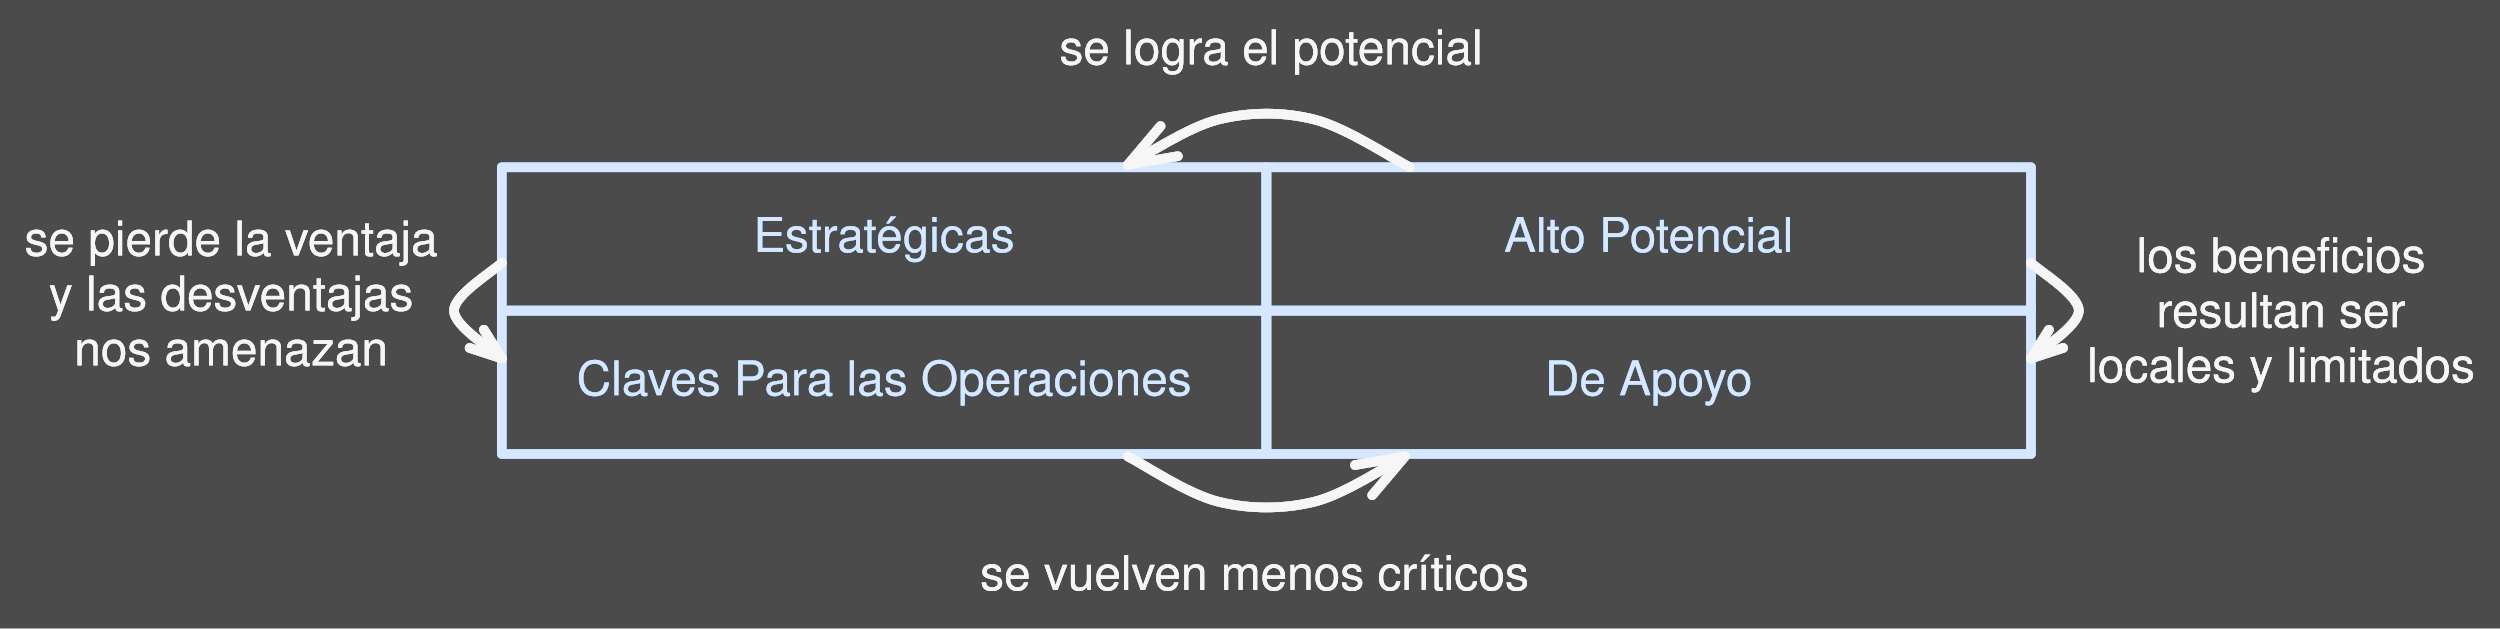
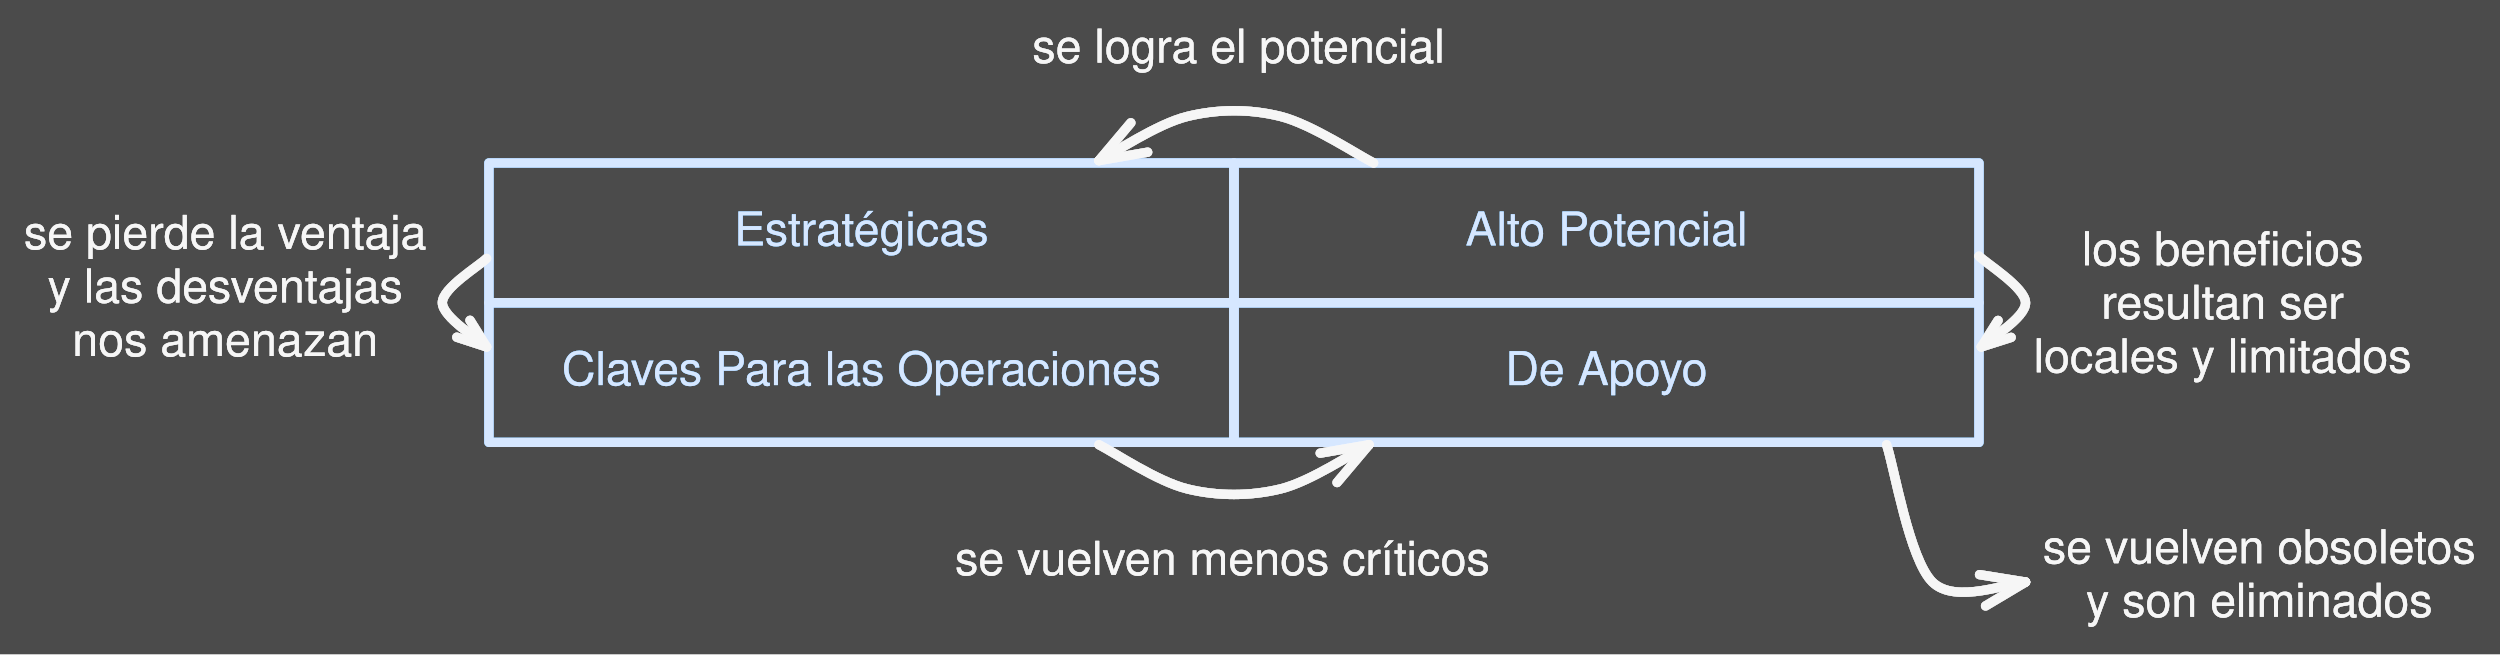
- <svg xmlns="http://www.w3.org/2000/svg" version="1.1" viewBox="0 0 1046.285 263" width="1046.285" height="263" filter="invert(93%) hue-rotate(180deg)" class="excalidraw-svg">
+ <svg xmlns="http://www.w3.org/2000/svg" version="1.1" viewBox="0 0 1073.787 281" width="1073.787" height="281" filter="invert(93%) hue-rotate(180deg)" class="excalidraw-svg">
  
-   eyJ2ZXJzaW9uIjoiMSIsImVuY29kaW5nIjoiYnN0cmluZyIsImNvbXByZXNzZWQiOnRydWUsImVuY29kZWQiOiJ4nO1cXNtS28hcdTAwMTZ9z1e4mNfg6ftl3lxit8AwQGE4XHUwMDE5cjKVaqzGVlx1MDAxMJIjyYCZylx1MDAwN83DfMX82GnJRpJlyZZjyyinxlSlcPeWtNW9115rdzf5802rtVx1MDAxNY5cdTAwMDZ665fWln7qKse2fPW49TZqf9B+YHuu6ULx98BcdTAwMWL63dhSXHJcdTAwMDa//Pyzd1x1MDAxM9iWrdz2vTW+QDv6XrthYEz+a763Wn/G/2ZcdTAwMWXh626o3J6j41x1MDAwYuKu9ClcdTAwMTDAfOup58ZPhFQgJjhFNLGwXUs/xc6I9GZ2sGecXGK1ZTpulVx1MDAxM+i0J2raXG4/kqvO4eDi+cTtfWaCWOpcXIH08lvbcTrhyIl9XHI8M1x1MDAxOGlfXHUwMDEw+t6d/mBbYd/0klxce9lVvjfs9V1cdTAwMWREY1x1MDAwMpJWb6C6djiK3zltXHUwMDFkXHUwMDBmTNYuer9tKGVbZj9Jd3SDbUxAzpddz/H8yJefoOSwi1JvblT3rmdcXHKtxCb0lVx1MDAxYlxmlG/mLbV7nLwlRqBccrJcdTAwMWaWmPS13euHxoZlXHUwMDFlr+OBR1x1MDAxMJnpXHUwMDEyXHUwMDAwptNcdTAwMTk9dHBkxZHxRzrcvrrXR9El7tBxsmPmWpMxm+q4iTr280GWXHK0zFTjs1x1MDAwM79/8Xvn/rP7eXe0+3Dyef/mffKKU1GpfN973Ep6vr2dd1/Vg7854vD29PDwXHUwMDFjjkZcdTAwMTdfXHUwMDBmXHUwMDBlj6+q3XfyWzpcdTAwMDDDgaXGwVxuOaJcYkEshKRpbDm2e5dcdTAwMWZcdTAwMDTH696l8f0m4/BcZtpC/Vx1MDAxNFx1MDAxNlx1MDAwMY3TMpwhKlx1MDAwNVx1MDAwM7hcdTAwMTBmsjrMsDo5Ys9cdTAwMDdB05FcdTAwMDVgmyDKXHUwMDA1RCRcdTAwMDKWYDloIdimtYFcdTAwMGJcItRcdTAwMTZcdTAwMTRSllx1MDAxOe1cdTAwMDRVXGLnUYVcdDSTwyWtXHUwMDFiVHPCXHUwMDEzXGJcdTAwMDJcdTAwMDRfXCI8U688N+zYz3GMganWXHUwMDAzdW87o1x1MDAxN5JcdTAwMTnHb1x1MDAxNLdm+Hac0Gude6F2u7ZyMlOvXHUwMDFlL1x1MDAxN5hEt9hx7F5cdTAwMTTuW13zatqfQkJoXHUwMDFirktcZu5ty8pyUtf4pWxX+7Pj6Pl2z3aVs8hcdTAwMDE1XGa9XHUwMDBiXHUwMDFkjF859Ic6O2r6/cs8wzakczE8lzE5yTe+XHUwMDAwXHUwMDE5Y04lkyCdrFx1MDAxNMg71YHcvTi9cv3rj1heipPe1Vx1MDAxZFx1MDAxZrLR+4ajmmZcdTAwMDKsuVxmySlFnKTTs1GGLCSIzLR/7Vx1MDAwZn97vOh8qMqJdXFtr399eXT69dezbXDmdnr9vf7V7sHauJZcdTAwMTh84Cws6+BaXCLLIFxuXHUwMDA1MV5cYsZgXHUwMDAxRt9Vx2gyWc2GpaGvNkWEQFx1MDAwMrKMt1x0ooWwXHKIMJJcdTAwMTRWo1poXCKDXHUwMDEzXHUwMDA2qKxcdTAwMWKe87iWXGLEN8e1+2bUVfjPXz1DjEEh1ZZYrJNpXHUwMDE38U2efEtcXNpcZveWimiIXHUwMDAxw1JSXFxcdTAwMDTs3erA3lx1MDAxM7fbdo9cdTAwMWXbrL8z+KpcdTAwMWbfOedcbjVcdTAwMWPlM+Rr6sCGkS81KVx1MDAxN1Aga1x1MDAwN/f3cW/vwFx1MDAxNlx1MDAwN+Ddf6pyZHD9xdtcdK/3Tk9cdTAwMGaPhu/PPNxcdTAwMWR2jv/l3lxiolx1MDAwMpVBlGIjjYnEXHUwMDA1XHUwMDAw3atcdTAwMGXQZKqajUlcImSbXHUwMDAyJjCVmOeYXHUwMDE3sTqZXHUwMDE3UdlcdTAwMDZcdTAwMTAzXHUwMDBlXHUwMDA1r8S8XGJcdTAwMTDMsHG49qWjeczLXHUwMDAxzJRcZnUz766jXHUwMDFldNA6V75qOSponVxytG9m1zOvUcjDlezXyspcdTAwMGKIKM/KlVx1MDAxY9xcZkezfGPC0YgyhIlcdTAwMTRFXHUwMDFjvV89XHUwMDA18Kdjfocvrs6fxO5Jxz/uWvxENzxcdTAwMWYsWFBuXHUwMDFlY0NJTJ1k/mkoZZ9cdTAwMGa6+3shh69N2f9cdTAwMDdL01SUIdYkZWZkNS/i7IPqgE3mqtlcdTAwMThcdTAwMTWkjSkhXHUwMDEyXHUwMDE55iSzK9P10rZcdTAwMTBtXHUwMDBlhFx1MDAxNFx1MDAwNFdjbWiUhcRI4letlzfL2nu6tTPwRl4hRc92rpWPXHUwMDE3kE6ej2e9WVx1MDAxN/mOs0hcdTAwMDGMMcg3vsBYYFx1MDAxMymAXHUwMDE3wvhDdVx1MDAxOM9fcWwmprPhuXhhWkc/qyx6pZk0he7sSrSZXG5cIrjh1tWhmzLSS4CgScu39DWWQDRcIlx1MDAxMlx1MDAxMpRccs2qiFx1MDAwZULlh+9MYNlub9qxyVx1MDAxMYWjXG6nXHUwMDAx4lx1MDAxY9BcdTAwMWRGXm6DNlx1MDAxNNlcdTAwMWbEWMasp1x1MDAwNpHX2Vx1MDAwYu0nbZ17tlx1MDAxYk48nlx1MDAxOVxi7VqLXHUwMDFknL9cdTAwMWOWcTDvXHUwMDFmTEvf7/TPXGL3cNe7v7fDcNpyepB3olxm0NdqJjDM+2X78qliXHUwMDEw3XFacqW/tVLkxF+S3/94W2i9Tabst9HiK8TSV2RcdTAwMDA1/p5eMSOetHPjPa6qhEr39iCC1OgxWbi++PtcdTAwMTI5lFxc7sBj0PS0iTI7znHaJKDGtMl5W0hQcU+eXHUwMDExhlx1MDAxMOU47di87kGEc55cbq+6dU+gW47XM5W9dlqDuVvzXHUwMDBiLJdTRKE3+K7t+Vx1MDAwNU7ULoRcdTAwMTDPNyZCiFx1MDAwMTN1WeJNQXxdXHUwMDFkxPNryYZcIpry6Vx1MDAwNYj02ePqXHUwMDA2yulVXHUwMDAynPNtnTKJlrmS4H6ON5P6R1x1MDAxMIJcdTAwMTBiclxyeaBcdTAwMTZcdTAwMTElsmG9Zlx1MDAxMTV/cXCeiFpdpFRcdTAwMTJR86ulOVwianWR9yOJKFxchsnoM1x1MDAwM4FFd+NrvVs5SnOvVotcdTAwMTIrL2ajJVx1MDAxMsIxKMrhXHUwMDFmq+fwoXo+2KOHnYanbZzf24XzVopXTMxcYoM2kJxVPVx1MDAxZSkli7KdeM3jkYggwFJcdTAwMDc2IMVcdTAwMWWG2nnQbst451x1MDAwNa2u/8/fRjZ5xftGVcw3JspcdTAwMTZ6si5lVlx1MDAwNmooy//YXHUwMDAwmemEXHUwMDA0oFwiWKvqsD5cZm419r9YXHKHNZ85L4nqrK9wm1x1MDAxMI5KcM3SQmaCa2OLqcmyr7khjCnI1pxcdTAwMWLA9cDWvmVKXHUwMDE31TIgXHTVXHUwMDE39clcdTAwMWTFe6mWXHUwMDBlJi3BJzeCjnlrVz0rt1xm8qvcaWPZYFx1MDAxNSfrL+FwvjEp4YhcdTAwMDRcdTAwMTBwkVx1MDAwNm2aJ56XOEYy96RNM5PG7CHrXHUwMDFhXHUwMDE3ZTLPSjJFdul8nCk4Q1x1MDAwNFxuuo5NqHVcdTAwMTdh8XGn71qjqViELbFQbMLVSFYmXGKCgFwihjNGtZVgy9SIa/bvRyrBttGU/eJF6SlzUndcdTAwMWQkSusgKCQyZZAsSIQ3XHUwMDAwVs+EZzdP3cuHR6/ZyVx1MDAwZpKUXHUwMDExxrlcdTAwMGbWuEDFcFx1MDAxYpX+mdisXmKEXHUwMDExylx1MDAwMXtVvSRJdi2sbr3kXHUwMDE4XXCjXX1rd23P6Fx1MDAwNF9cdTAwMDdDJ1RuK9D+J9c8STk6aFx1MDAxOUFhmyygrJLyaIW7bEYnreDgK2okzjGnmFx1MDAxN5RSN1x1MDAwMFXPXGbzjzY1M000T1wiIUA4lUiwJmokIVx1MDAwMapTIy2z2z8tQuhGNvuXWKdes3s/kkbasER6M7GI/suLTmhcIjaZQINcdTAwMWPbynHV1oNtxO0sdH+6jT/Rect41KN8pWNcdTAwMTB9e/PtfyTEyVcifQ==
+   eyJ2ZXJzaW9uIjoiMSIsImVuY29kaW5nIjoiYnN0cmluZyIsImNvbXByZXNzZWQiOnRydWUsImVuY29kZWQiOiJ4nO1cXNtS4zhcdTAwMWG+76dwMbdNRkdLmjvOXHJLXHUwMDAzw6FP21NdXCJcdTAwMTbBjbHTtlx1MDAwM4SpfqC92KeYXHUwMDE3W9mBWPEpXHUwMDBlcdKpLUxcdTAwMTVcdTAwMTVk2f4t6Tv8ksLfbyxrLVx1MDAxZfbV2lx1MDAxZtaaeuhKz3VCeb/2Nim/U2HkXHUwMDA2vj6F0r+jYFx1MDAxMHbTmrLf/+P334PLyHVcXOl3bp3RXHUwMDA1ylO3yo8jXeXf+m/L+jv9bTxcIlTdWPo9T6VcdTAwMTekp7KnQFx1MDAwMPOlR4GfPlx1MDAxMVKObM4oouNcdTAwMWGu76iHNFx1MDAxOJ7dzI22dVx1MDAxMLFy9Ikr6UUqO5NcdTAwMTStxV/Ixdle//Tx0O99szlx5IlcdTAwMDTZ5Veu553FQy+NNVxudGNk56I4XGZu1EfXia/1WZIrr7oqXGZcdTAwMDa9a19FSZuAcWnQl103XHUwMDFlpu+clY5cdTAwMWHGrJe83zpcdTAwMTSiI8xjfDq5wTomIFx1MDAxN8tW4Fx1MDAwNWFcdTAwMTLLb1Aw2EVZNJeye9PTIfnOuE5cdTAwMWNKP+rLUPdbVu/+6S0xXHUwMDAyXHUwMDFkYFx1MDAxZfa4yrVye9exrmNcdTAwMWKPV2nDI4h0d3FcdTAwMDCz7kxcdTAwMWXa33fSkfFX1tyhvFX7ySX+wPPMNvOdpzabOHGZnNjJXHUwMDBmMnOgXHUwMDE5XY2Pd8Pr009nt9/8b1vDrbvDbzuX78avODEqZVx1MDAxOFx1MDAwNvdr4zM/39bdV/bge4/vXVx1MDAxZO3tncDh8PTH7t7BRbP7Pn3KXHUwMDFhYNB35GiwQoYoQlx1MDAxMHMuaDa2PNe/yTeCXHUwMDE3dG+y8f3GXGK4gLZYPcRlQGO0XG5niFxublx1MDAwM1xcXG4z0Vx1MDAxY2ZYXHUwMDFl7tuPu9GqI1x1MDAwYsBcdTAwMGVBlHGISFx1MDAwMixu56CFYIcuXGZcXFx1MDAxMKFcdTAwMGWnkNpGa49RhXBcdTAwMWVVmEDdOUzQRYOqZnhcdTAwMDJOXHUwMDAwZzNcZs8sqsCPz9zHdIyBidJdeet6w2eRXHUwMDE5jd9k3Orm2/DiwDpcdGLld13pXHUwMDE5XS/vz6dUSW6x4bm9ZLivdfWrqXBcdTAwMDJcdLGrtW5cXOHWdVx1MDAxY1OTujou6foqLLZjXHUwMDEwuj3Xl960XHUwMDAw5CBcdTAwMGVOVTR65ThcdTAwMWMos9XUu+d+hlx1MDAxZEhrMVxcq5iM5Fx1MDAwYp+BjDGjwlx1MDAxNiDrrFxmyFx1MDAxYs2B3D09uvDDz1+wOOeHvYtcdTAwMWI2sIfvVlx1MDAxY9XUXHUwMDE4YKurkIxSxEjWPUtVyFKBMLr9x/Xg/f3p2cemmrgore1dfz7fP/rxr+N1cOyf9a63ry+2dlvTWqLxgU1YLkJriaiCKORER8FtXHUwMDFilmB0szlGx5212rDU8tWhiFx1MDAxMEiAqXjLXHUwMDEwWlxiO4BwbUlhM6mFemQwYlx1MDAwMypcdTAwMTZccs86rSVcdTAwMWOx5Wntjm51XHUwMDE5//Ofnlx1MDAxNsaoVGorarSptNP0Ji++XHUwMDE1IS1HeytNNMTAxkJQXFxcdTAwMDbsrebA3uZX626PXHUwMDFluPb1Rv+Hut/0TiRacZRcdTAwMTfEV+eBKya+VFMuoEAsXHUwMDFj3C/T3t6uy3fB5oemXHUwMDFhXHUwMDE5ff5cdTAwMWVsxJ+3j4729lx1MDAwN++OXHUwMDAz3Fx1MDAxZJxcdTAwMWS8am9cdTAwMDJRjqogSrG2xkTgXHUwMDEygG43XHUwMDA36LirVlx1MDAxYpOEi1x1MDAwZVx1MDAwNTbHVGCWU15kL1J5XHUwMDExXHUwMDE1XHUwMDFkXHUwMDAwsc0gZ42UXHUwMDE3XHUwMDAxgm2sXHUwMDAzXvjUUZ3yMlx1MDAwMI2UYdHKu+XJO1x1MDAxNVknMpSWJyPruK9C3buBfo1SXHUwMDFkblS/VVWeXCJEeVVuXHUwMDE04HI0muVcdTAwMGKfXHRAqzNcdTAwMDGc0rKJrp3mXGbAXHUwMDFlXHUwMDBl2FxyPr04eeBbh2fhQddhh2rF6WDKfPLqXHQ2XHUwMDE0RKdJ+teKKvZJv7uzXHUwMDFkM/irXHUwMDE1e46Z6dr7XHUwMDFlXHUwMDFlnrvgw7H63sWfhLhcdTAwMDPRobNcdTAwMGXbclx1MDAwMsmEopFcdTAwMDEvyFx0UF5FXHUwMDA0mutt7dZZmVx1MDAxNdhtTlx1MDAwNOMxsNrY56SDKSFcdTAwMDJpQSbFXHTvxbpcdTAwMDHOO1xmcMFcdG5mXHUwMDA2oDYsXHUwMDAyI4F/aVx1MDAxYb5cXDOwrayNfjBcZkqVv3iyVZmfXCJmeZkvRjOvpjeZTMxRTU7aSM3UbzZcdTAwMWTEJvWPlFxmxjokXHUwMDE1cKGSn9lx8WtcdTAwMTliJihlnPhxrVx1MDAxNF+ZbDx3XHUwMDEweir5mcX+7PFcdTAwMTkjnGk9LyFqXFy5XHUwMDA1gFx1MDAwM6STNk1BXHI4uSHAsU1cdLApfOE8Wz9w874h+2RlXHUwMDFkkP4x/vzX29La62Si/jqaflx1MDAwNZ/5iuqhPzqd3aAg3NrIx1vB7a1cdTAwMWLr1jtJ3jzfSlEsw3hTj1x1MDAxNNfvTY6Ip30h+1xytmCkXGbZXHUwMDFkJK26XHUwMDBlOpCbP8i2jWo92U860bzQfZhcZq0wXHUwMDAyle9MXHUwMDBmsH5cdTAwMGXSXGIwXHUwMDFmXHUwMDFmzOZcdTAwMWJeXHUwMDE4X9qEXHUwMDFiXHSxXStZXHUwMDAwoY7ePJdnQOVdXHUwMDA291N80lx1MDAxM8OS81xyeFx1MDAwMEpIddI/PYzygVxmXHUwMDFjKadcdTAwMTJQwqmMdbhcdTAwMDDTlrJfuXSCSz+Vc+kkqkakaVx1MDAxM1x1MDAxYiHKcNaWhrmtXFxcdTAwMDWGXGJSXHUwMDA0scAtkmbqilx1MDAxMGGMZbZsXHUwMDA20nw2OpGyvKBcdTAwMTdKS3lWv3aJf0rNmW1Wc79cdTAwMTRcdTAwMDf9XHUwMDE37Vx0mFx1MDAxMnE7Nqk+i6y1SchIh0a+30itM5tUkpxcdTAwMWL1XrE8geXPc/tcIshcdEFcYtmiXGbjqHpcdTAwMTlcdTAwMTlxm1HM6UKM0Ysw3qoxwtysXHUwMDBlxbT6bMb6xjjPxbM4XHUwMDBmVD+hWueB5vdcdTAwMTiNPFB9Kljjgeb3aEvyQFx1MDAwM/m4u033zlx1MDAxYXkgnF/VhLzogVx1MDAxMFx1MDAwNlx1MDAxZJ2f2FM39L0y51x1MDAwNHN+ae6ChLBcdTAwMTPzwVx1MDAwYkvvSeZcYvKF47l+TjBhXHUwMDE4tG+CkCbJOU3Q3UB5d8q39Fx1MDAwM4PI6ob//Fd7kKB85adJ9dW0Q1PDbms5qGpcdTAwMDJcdTAwMTiK6u9cdTAwMTYg3Z2QXHUwMDAwVLZdQzafXHUwMDAy3ouuXHUwMDE0XHUwMDBlvzurXHUwMDAyx4opYFbYXHUwMDFlidonoiwvxFx1MDAxZEJcdTAwMTiqIEU7s1x1MDAxN09cYtd1MdVw/ZXrv5hcdTAwMDIzx130lK+GR99VoaOTXHUwMDA2aWmQxPK7/OpcdTAwMGbTpVNHRU8l0Vc/gY5+a18+Sr+KXHUwMDFm5rnT0thgniDbSZ7qN7fUJk/U4IlR8iRKkidRXHUwMDFj7JmRfXVcdTAwMDDWXHUwMDA0yT7OnTsxXHUwMDFiXHUwMDExyCkuZEnJRZVcdTAwMWL1XGJcdTAwMDWIMGBcdTAwMWKb5NvLnLg5MH/NlHI2XG6TY3oqNHF7zLPqb3KXtZdcdM0w2cq40C7O5lx1MDAwNEFAkY2NSlx1MDAwYsuDZknUWo5vSXnQ8eVD9/zuPiiSXzFcdTAwMGaCJEtiRtZcdTAwMDFmXHUwMDA1Y+qzcVx1MDAwN1V+r8l+nUAqJ8FLXHUwMDAwy1mwYjaYUE1cXGUraLwyXHUwMDBmglxcIJ1cdTAwMDZcdTAwMTly1U5cdTAwMWWEXHUwMDA1MSetXpBcdTAwMDd5Wuovla+u3K5cdTAwMWJo6Vx1MDAwZlU08GLpW5Fcbr/6+mLpqcjSXHUwMDFlwdWMI52K9GiOu6xg1jTH27Tjkeq3XHUwMDEz1XkkWEgxSpaMjDqGRZpYnuSvcyZVZIHmtkxcYlx1MDAxMEZcdTAwMDXidqlnql5Sslx1MDAwMcBQv4KxYer/abpcdTAwMTlNVJ++plx1MDAwZSc2NEJcdTAwMDaoeX1hQC/DU82ywj5pWuhSXHUwMDE22GeYXFxuObwlear6XHKTdczJQVx1MDAwN09cdTAwMWO5VLNknY6Kjm1cdTAwMWVZMjOmVfpquqp4XHUwMDE0t7Bsp9WNXHRcdTAwMGVLebRy2Vx1MDAwZdtcdTAwMDBjXHUwMDA0zVxy6K3RKH/R5FWrNFxuq0ZlctCpmWjloM5fvjhcdTAwMTZtzFKaRW2ieZ9zhClcdTAwMTJcdTAwMDRcdTAwMDJjXHUwMDA1cn5cdTAwMTYtxr54XHUwMDAyO/Hwn1x1MDAxZjY3vzdLXG5z+4OgsTwzTlxuua25nEEgSvf+kmyrwStBTVx1MDAxMlx1MDAxNGmeXHUwMDE1auBcdTAwMTOdkTNR+NZLkjJWflx1MDAxNUa7dUaoXHUwMDEwoO28kGBh/lx1MDAwZqD51seCS934Kk4yoaFcdTAwMTVcdTAwMDW+pZLEx69MXHUwMDA2Z710XHUwMDA1M8BZX2HmtO/NXHUwMDEzcSb/z+ss1p03pkM9XFxdJ9dcdTAwMWOjslglfEaNoveBo3Z8eemlXHUwMDFkmT137c5V95tFcP52lVx1MDAxZcm3RFL2SYCpUtH9+ebn/1x1MDAwMC1cdTAwMDVccrwifQ==
  <defs>
    <style class="style-fonts">
      
    </style>
  </defs>
-   <rect x="0" y="0" width="1046.285" height="263" fill="#ffffff" />
+   <rect x="0" y="0" width="1073.787" height="281" fill="#ffffff" />
  <g stroke-linecap="round" transform="translate(530 70) rotate(0 160 30)">
    <path d="M0 0 C78.46 0, 156.93 0, 320 0 M0 0 C81.48 0, 162.96 0, 320 0 M320 0 C320 17.83, 320 35.65, 320 60 M320 0 C320 22.31, 320 44.62, 320 60 M320 60 C217.45 60, 114.9 60, 0 60 M320 60 C250.01 60, 180.02 60, 0 60 M0 60 C0 37.71, 0 15.42, 0 0 M0 60 C0 37.03, 0 14.05, 0 0" stroke="#1971c2" stroke-width="4" fill="none" />
  </g>
  <g transform="translate(628.5742 88.5) rotate(0 61.42578 11.5)">
    <text x="61.426" y="16.9" font-family="Helvetica, Segoe UI Emoji" font-size="20px" fill="#1971c2" text-anchor="middle" style="white-space: pre;" direction="ltr" dominant-baseline="alphabetic">Alto Potencial</text>
  </g>
  <g stroke-linecap="round" transform="translate(210 70) rotate(0 160 30)">
    <path d="M0 0 C127.65 0, 255.29 0, 320 0 M0 0 C121.87 0, 243.74 0, 320 0 M320 0 C320 12.73, 320 25.47, 320 60 M320 0 C320 14.14, 320 28.28, 320 60 M320 60 C241.53 60, 163.06 60, 0 60 M320 60 C239.33 60, 158.66 60, 0 60 M0 60 C0 42.85, 0 25.69, 0 0 M0 60 C0 46.4, 0 32.81, 0 0" stroke="#1971c2" stroke-width="4" fill="none" />
  </g>
  <g transform="translate(314.4756 88.5) rotate(0 55.52441 11.5)">
    <text x="55.524" y="16.9" font-family="Helvetica, Segoe UI Emoji" font-size="20px" fill="#1971c2" text-anchor="middle" style="white-space: pre;" direction="ltr" dominant-baseline="alphabetic">Estratégicas</text>
  </g>
  <g stroke-linecap="round" transform="translate(210 130) rotate(0 160 30)">
    <path d="M0 0 C107 0, 214 0, 320 0 M0 0 C114.37 0, 228.73 0, 320 0 M320 0 C320 12.48, 320 24.95, 320 60 M320 0 C320 17.53, 320 35.07, 320 60 M320 60 C237.59 60, 155.18 60, 0 60 M320 60 C230.02 60, 140.04 60, 0 60 M0 60 C0 38.07, 0 16.13, 0 0 M0 60 C0 37.98, 0 15.96, 0 0" stroke="#1971c2" stroke-width="4" fill="none" />
  </g>
  <g transform="translate(240.4932 148.5) rotate(0 129.5068 11.5)">
    <text x="129.507" y="16.9" font-family="Helvetica, Segoe UI Emoji" font-size="20px" fill="#1971c2" text-anchor="middle" style="white-space: pre;" direction="ltr" dominant-baseline="alphabetic">Claves Para las Operaciones</text>
  </g>
  <g stroke-linecap="round" transform="translate(530 130) rotate(0 160 30)">
    <path d="M0 0 C77.86 0, 155.71 0, 320 0 M0 0 C74.25 0, 148.5 0, 320 0 M320 0 C320 15.94, 320 31.88, 320 60 M320 0 C320 21.72, 320 43.44, 320 60 M320 60 C254.8 60, 189.59 60, 0 60 M320 60 C248.3 60, 176.6 60, 0 60 M0 60 C0 36.2, 0 12.39, 0 0 M0 60 C0 39.31, 0 18.61, 0 0" stroke="#1971c2" stroke-width="4" fill="none" />
  </g>
  <g transform="translate(645.6455 148.5) rotate(0 44.35449 11.5)">
    <text x="44.354" y="16.9" font-family="Helvetica, Segoe UI Emoji" font-size="20px" fill="#1971c2" text-anchor="middle" style="white-space: pre;" direction="ltr" dominant-baseline="alphabetic">De Apoyo</text>
  </g>
  <g stroke-linecap="round">
    <g transform="translate(590 70) rotate(0 -59 -10)">
      <path d="M0 0 C-6.67 -3.33, -26.67 -16.67, -40 -20 C-53.33 -23.33, -67 -23.17, -80 -20 C-93 -16.83, -111.67 -4.17, -118 -1 M0 0 C-6.67 -3.33, -26.67 -16.67, -40 -20 C-53.33 -23.33, -67 -23.17, -80 -20 C-93 -16.83, -111.67 -4.17, -118 -1" stroke="#1e1e1e" stroke-width="4" fill="none" />
    </g>
    <g transform="translate(590 70) rotate(0 -59 -10)">
      <path d="M-104.3 -17.24 C-108.8 -11.91, -113.29 -6.58, -118 -1 M-104.3 -17.24 C-109.1 -11.55, -113.89 -5.87, -118 -1" stroke="#1e1e1e" stroke-width="4" fill="none" />
    </g>
    <g transform="translate(590 70) rotate(0 -59 -10)">
      <path d="M-97.07 -4.63 C-103.94 -3.44, -110.81 -2.25, -118 -1 M-97.07 -4.63 C-104.4 -3.36, -111.72 -2.09, -118 -1" stroke="#1e1e1e" stroke-width="4" fill="none" />
    </g>
  </g>
  <mask />
  <g transform="translate(443 10) rotate(0 88.94531 11.5)">
    <text x="88.945" y="16.9" font-family="Helvetica, Segoe UI Emoji" font-size="20px" fill="#1e1e1e" text-anchor="middle" style="white-space: pre;" direction="ltr" dominant-baseline="alphabetic">se logra el potencial</text>
  </g>
  <g stroke-linecap="round">
    <g transform="translate(472 191) rotate(0 58 9.5)">
      <path d="M0 0 C6.33 3.17, 25 15.83, 38 19 C51 22.17, 65 22.17, 78 19 C91 15.83, 109.67 3.17, 116 0 M0 0 C6.33 3.17, 25 15.83, 38 19 C51 22.17, 65 22.17, 78 19 C91 15.83, 109.67 3.17, 116 0" stroke="#1e1e1e" stroke-width="4" fill="none" />
    </g>
    <g transform="translate(472 191) rotate(0 58 9.5)">
      <path d="M102.3 16.24 C105.92 11.95, 109.53 7.67, 116 0 M102.3 16.24 C105.15 12.86, 108 9.48, 116 0" stroke="#1e1e1e" stroke-width="4" fill="none" />
    </g>
    <g transform="translate(472 191) rotate(0 58 9.5)">
      <path d="M95.07 3.63 C100.59 2.67, 106.12 1.71, 116 0 M95.07 3.63 C99.43 2.88, 103.78 2.12, 116 0" stroke="#1e1e1e" stroke-width="4" fill="none" />
    </g>
  </g>
  <mask />
  <g transform="translate(410 230) rotate(0 115.0488 11.5)">
    <text x="115.049" y="16.9" font-family="Helvetica, Segoe UI Emoji" font-size="20px" fill="#1e1e1e" text-anchor="middle" style="white-space: pre;" direction="ltr" dominant-baseline="alphabetic">se vuelven menos críticos</text>
  </g>
  <g transform="translate(10 90) rotate(0 86.72363 34.5)">
    <text x="86.724" y="16.9" font-family="Helvetica, Segoe UI Emoji" font-size="20px" fill="#1e1e1e" text-anchor="middle" style="white-space: pre;" direction="ltr" dominant-baseline="alphabetic">se pierde la ventaja</text>
    <text x="86.724" y="39.9" font-family="Helvetica, Segoe UI Emoji" font-size="20px" fill="#1e1e1e" text-anchor="middle" style="white-space: pre;" direction="ltr" dominant-baseline="alphabetic">y las desventajas</text>
    <text x="86.724" y="62.9" font-family="Helvetica, Segoe UI Emoji" font-size="20px" fill="#1e1e1e" text-anchor="middle" style="white-space: pre;" direction="ltr" dominant-baseline="alphabetic">nos amenazan</text>
  </g>
  <g stroke-linecap="round">
-     <g transform="translate(210 110) rotate(0 -10 20)">
-       <path d="M0 0 C-3.33 3.33, -20 13.33, -20 20 C-20 26.67, -3.33 36.67, 0 40 M0 0 C-3.33 3.33, -20 13.33, -20 20 C-20 26.67, -3.33 36.67, 0 40" stroke="#1e1e1e" stroke-width="4" fill="none" />
+     <g transform="translate(209 111) rotate(0 -9.5 19)">
+       <path d="M0 0 C-3.17 3.17, -19 12.67, -19 19 C-19 25.33, -3.17 34.83, 0 38 M0 0 C-3.17 3.17, -19 12.67, -19 19 C-19 25.33, -3.17 34.83, 0 38" stroke="#1e1e1e" stroke-width="4" fill="none" />
    </g>
-     <g transform="translate(210 110) rotate(0 -10 20)">
-       <path d="M-13.45 35.62 C-9.16 37.02, -4.87 38.41, 0 40 M-13.45 35.62 C-10.68 36.52, -7.92 37.42, 0 40" stroke="#1e1e1e" stroke-width="4" fill="none" />
+     <g transform="translate(209 111) rotate(0 -9.5 19)">
+       <path d="M-12.77 33.84 C-8.7 35.17, -4.62 36.49, 0 38 M-12.77 33.84 C-10.15 34.7, -7.52 35.55, 0 38" stroke="#1e1e1e" stroke-width="4" fill="none" />
    </g>
-     <g transform="translate(210 110) rotate(0 -10 20)">
-       <path d="M-7.49 28 C-5.1 31.83, -2.71 35.66, 0 40 M-7.49 28 C-5.95 30.47, -4.41 32.94, 0 40" stroke="#1e1e1e" stroke-width="4" fill="none" />
+     <g transform="translate(209 111) rotate(0 -9.5 19)">
+       <path d="M-7.11 26.6 C-4.84 30.24, -2.57 33.87, 0 38 M-7.11 26.6 C-5.65 28.95, -4.19 31.29, 0 38" stroke="#1e1e1e" stroke-width="4" fill="none" />
    </g>
  </g>
  <mask />
  <g transform="translate(873 97) rotate(0 81.64258 34.5)">
    <text x="81.643" y="16.9" font-family="Helvetica, Segoe UI Emoji" font-size="20px" fill="#1e1e1e" text-anchor="middle" style="white-space: pre;" direction="ltr" dominant-baseline="alphabetic">los beneficios</text>
    <text x="81.643" y="39.9" font-family="Helvetica, Segoe UI Emoji" font-size="20px" fill="#1e1e1e" text-anchor="middle" style="white-space: pre;" direction="ltr" dominant-baseline="alphabetic">resultan ser</text>
    <text x="81.643" y="62.9" font-family="Helvetica, Segoe UI Emoji" font-size="20px" fill="#1e1e1e" text-anchor="middle" style="white-space: pre;" direction="ltr" dominant-baseline="alphabetic">locales y limitados</text>
  </g>
  <g stroke-linecap="round">
-     <g transform="translate(850 110) rotate(0 10 20)">
-       <path d="M0 0 C3.33 3.33, 20 13.33, 20 20 C20 26.67, 3.33 36.67, 0 40 M0 0 C3.33 3.33, 20 13.33, 20 20 C20 26.67, 3.33 36.67, 0 40" stroke="#1e1e1e" stroke-width="4" fill="none" />
+     <g transform="translate(850 110) rotate(0 10 19.5)">
+       <path d="M0 0 C3.33 3.33, 19.83 13.5, 20 20 C20.17 26.5, 4.17 35.83, 1 39 M0 0 C3.33 3.33, 19.83 13.5, 20 20 C20.17 26.5, 4.17 35.83, 1 39" stroke="#1e1e1e" stroke-width="4" fill="none" />
    </g>
-     <g transform="translate(850 110) rotate(0 10 20)">
-       <path d="M7.49 28 C5 31.99, 2.51 35.98, 0 40 M7.49 28 C5.71 30.85, 3.93 33.7, 0 40" stroke="#1e1e1e" stroke-width="4" fill="none" />
+     <g transform="translate(850 110) rotate(0 10 19.5)">
+       <path d="M8.18 27.65 C5.8 31.42, 3.41 35.19, 1 39 M8.18 27.65 C6.48 30.34, 4.77 33.04, 1 39" stroke="#1e1e1e" stroke-width="4" fill="none" />
    </g>
-     <g transform="translate(850 110) rotate(0 10 20)">
-       <path d="M13.45 35.62 C8.98 37.08, 4.51 38.53, 0 40 M13.45 35.62 C10.26 36.66, 7.06 37.7, 0 40" stroke="#1e1e1e" stroke-width="4" fill="none" />
+     <g transform="translate(850 110) rotate(0 10 19.5)">
+       <path d="M13.8 34.92 C9.55 36.28, 5.29 37.63, 1 39 M13.8 34.92 C10.76 35.89, 7.72 36.86, 1 39" stroke="#1e1e1e" stroke-width="4" fill="none" />
    </g>
  </g>
  <mask />
+   <g stroke-linecap="round">
+     <g transform="translate(810.3333 191) rotate(0 29.83333 29.5)">
+       <path d="M0 0 C3.28 9.83, 9.72 49.17, 19.67 59 C29.61 68.83, 53 59, 59.67 59 M0 0 C3.28 9.83, 9.72 49.17, 19.67 59 C29.61 68.83, 53 59, 59.67 59" stroke="#1e1e1e" stroke-width="4" fill="none" />
+     </g>
+     <g transform="translate(810.3333 191) rotate(0 29.83333 29.5)">
+       <path d="M42.5 69.25 C47.36 66.35, 52.23 63.44, 59.67 59 M42.5 69.25 C48.33 65.77, 54.17 62.29, 59.67 59" stroke="#1e1e1e" stroke-width="4" fill="none" />
+     </g>
+     <g transform="translate(810.3333 191) rotate(0 29.83333 29.5)">
+       <path d="M39.92 55.82 C45.52 56.72, 51.11 57.62, 59.67 59 M39.92 55.82 C46.63 56.9, 53.34 57.98, 59.67 59" stroke="#1e1e1e" stroke-width="4" fill="none" />
+     </g>
+   </g>
+   <mask />
+   <g transform="translate(877 225) rotate(0 93.39355 23)">
+     <text x="93.394" y="16.9" font-family="Helvetica, Segoe UI Emoji" font-size="20px" fill="#1e1e1e" text-anchor="middle" style="white-space: pre;" direction="ltr" dominant-baseline="alphabetic">se vuelven obsoletos</text>
+     <text x="93.394" y="39.9" font-family="Helvetica, Segoe UI Emoji" font-size="20px" fill="#1e1e1e" text-anchor="middle" style="white-space: pre;" direction="ltr" dominant-baseline="alphabetic">y son eliminados</text>
+   </g>
</svg>
